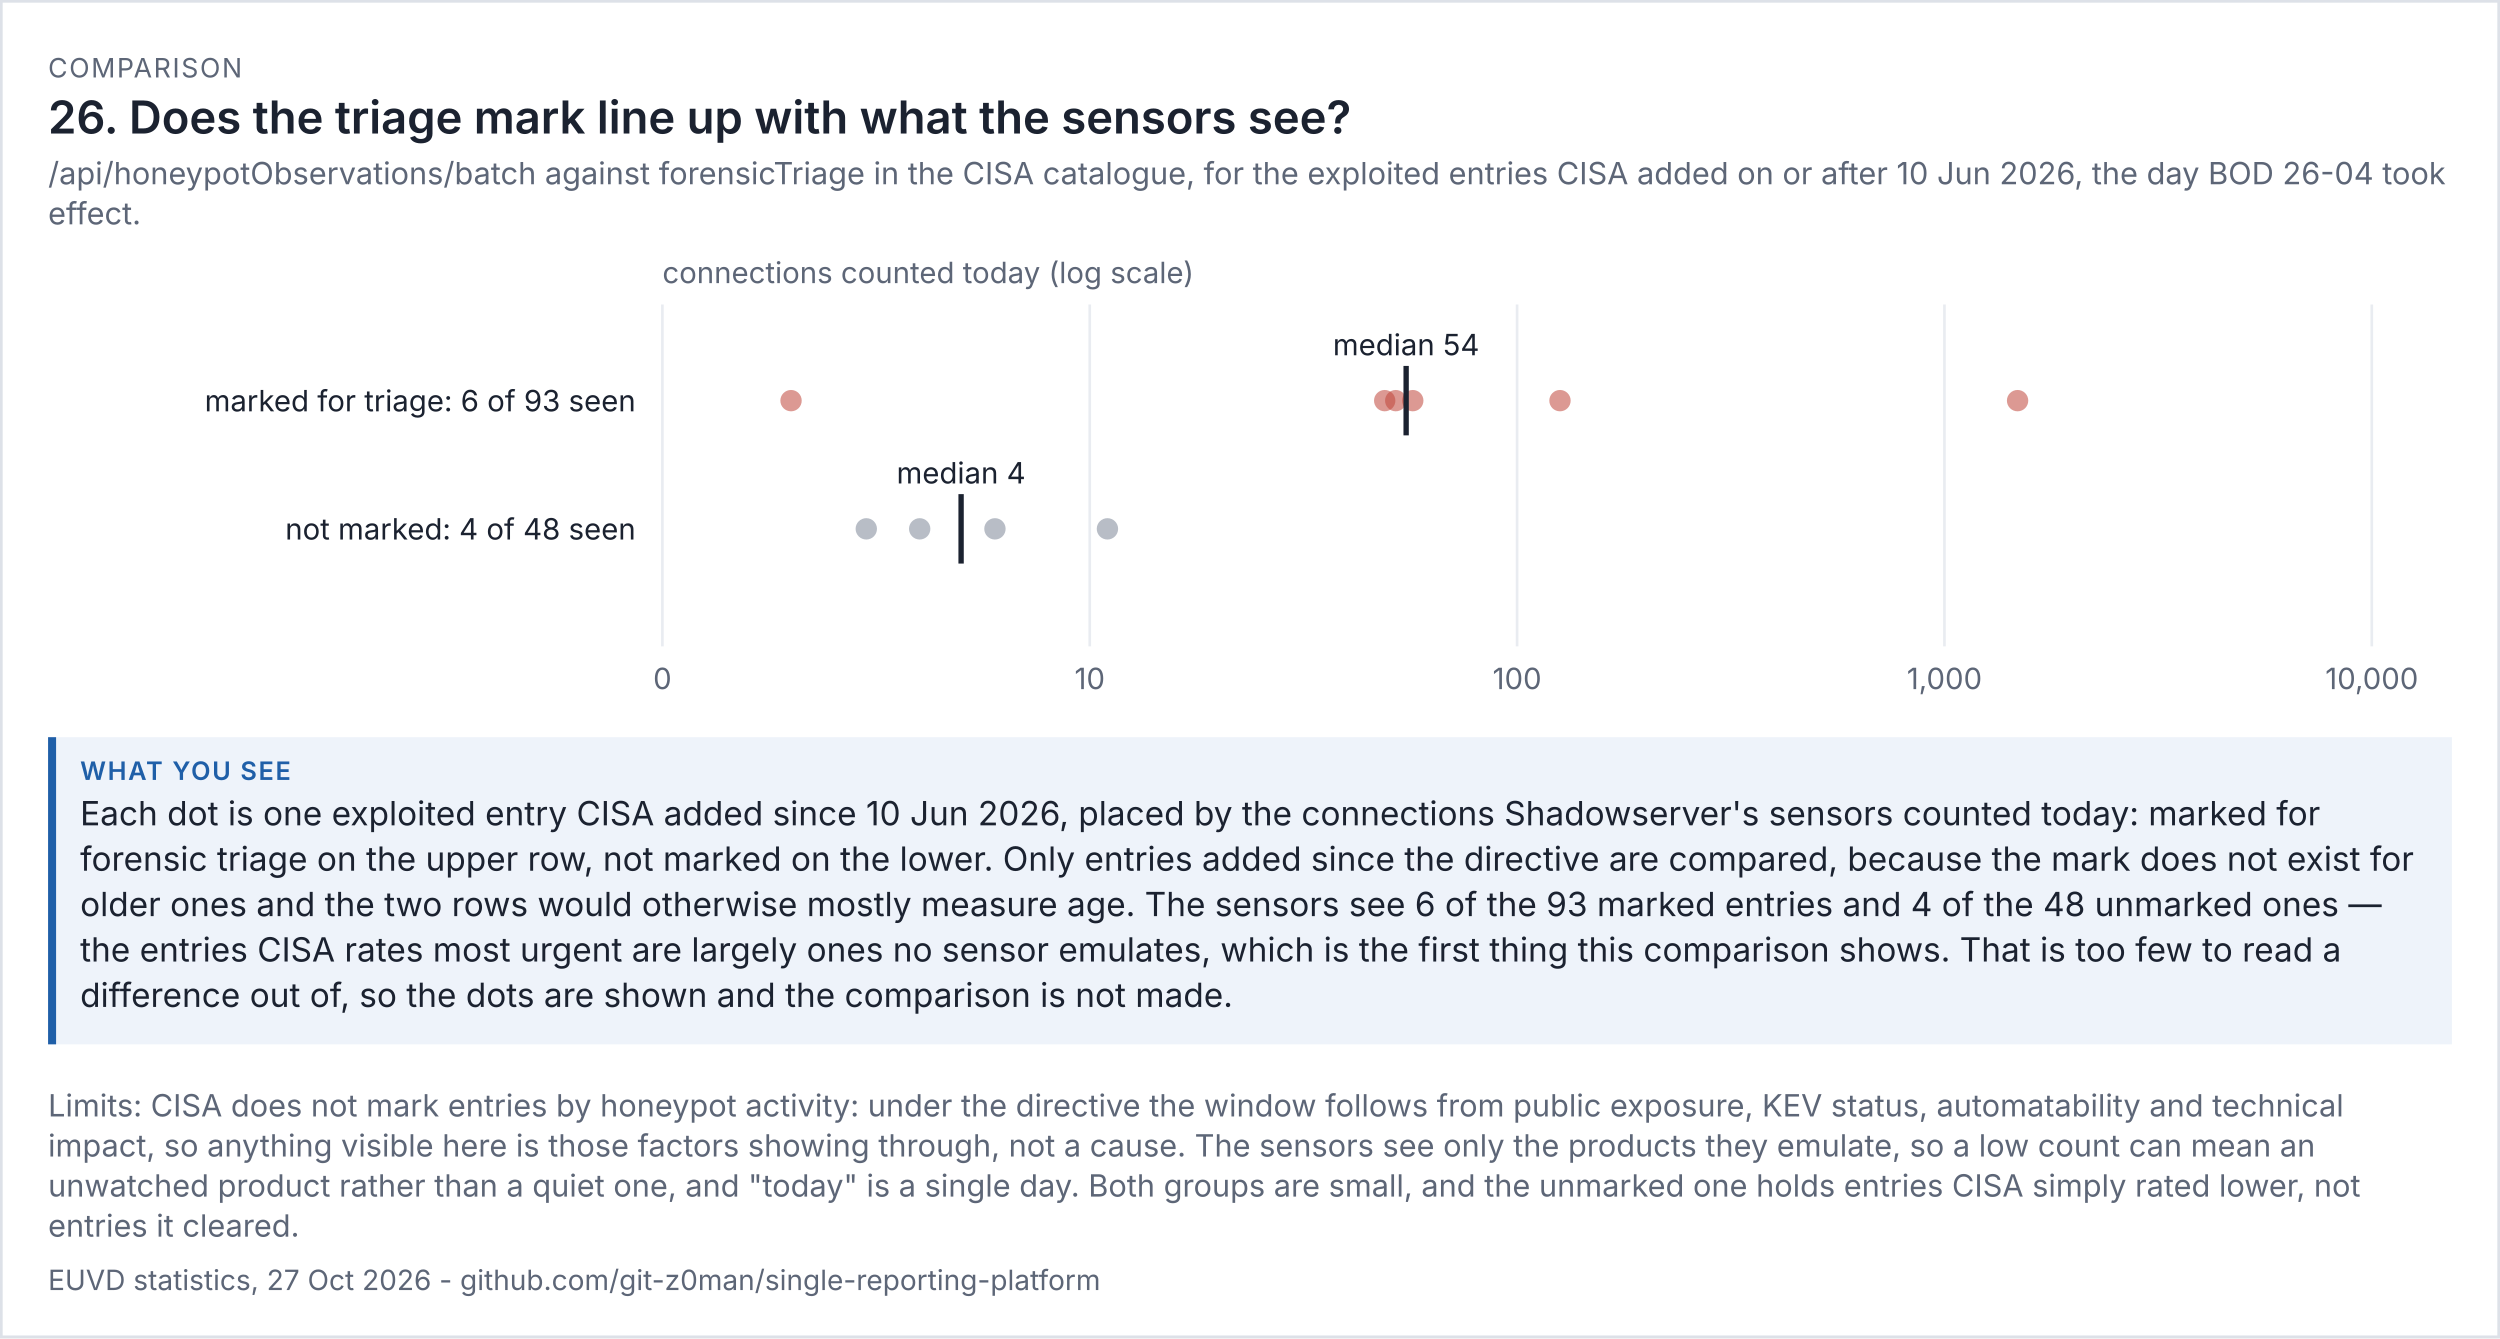
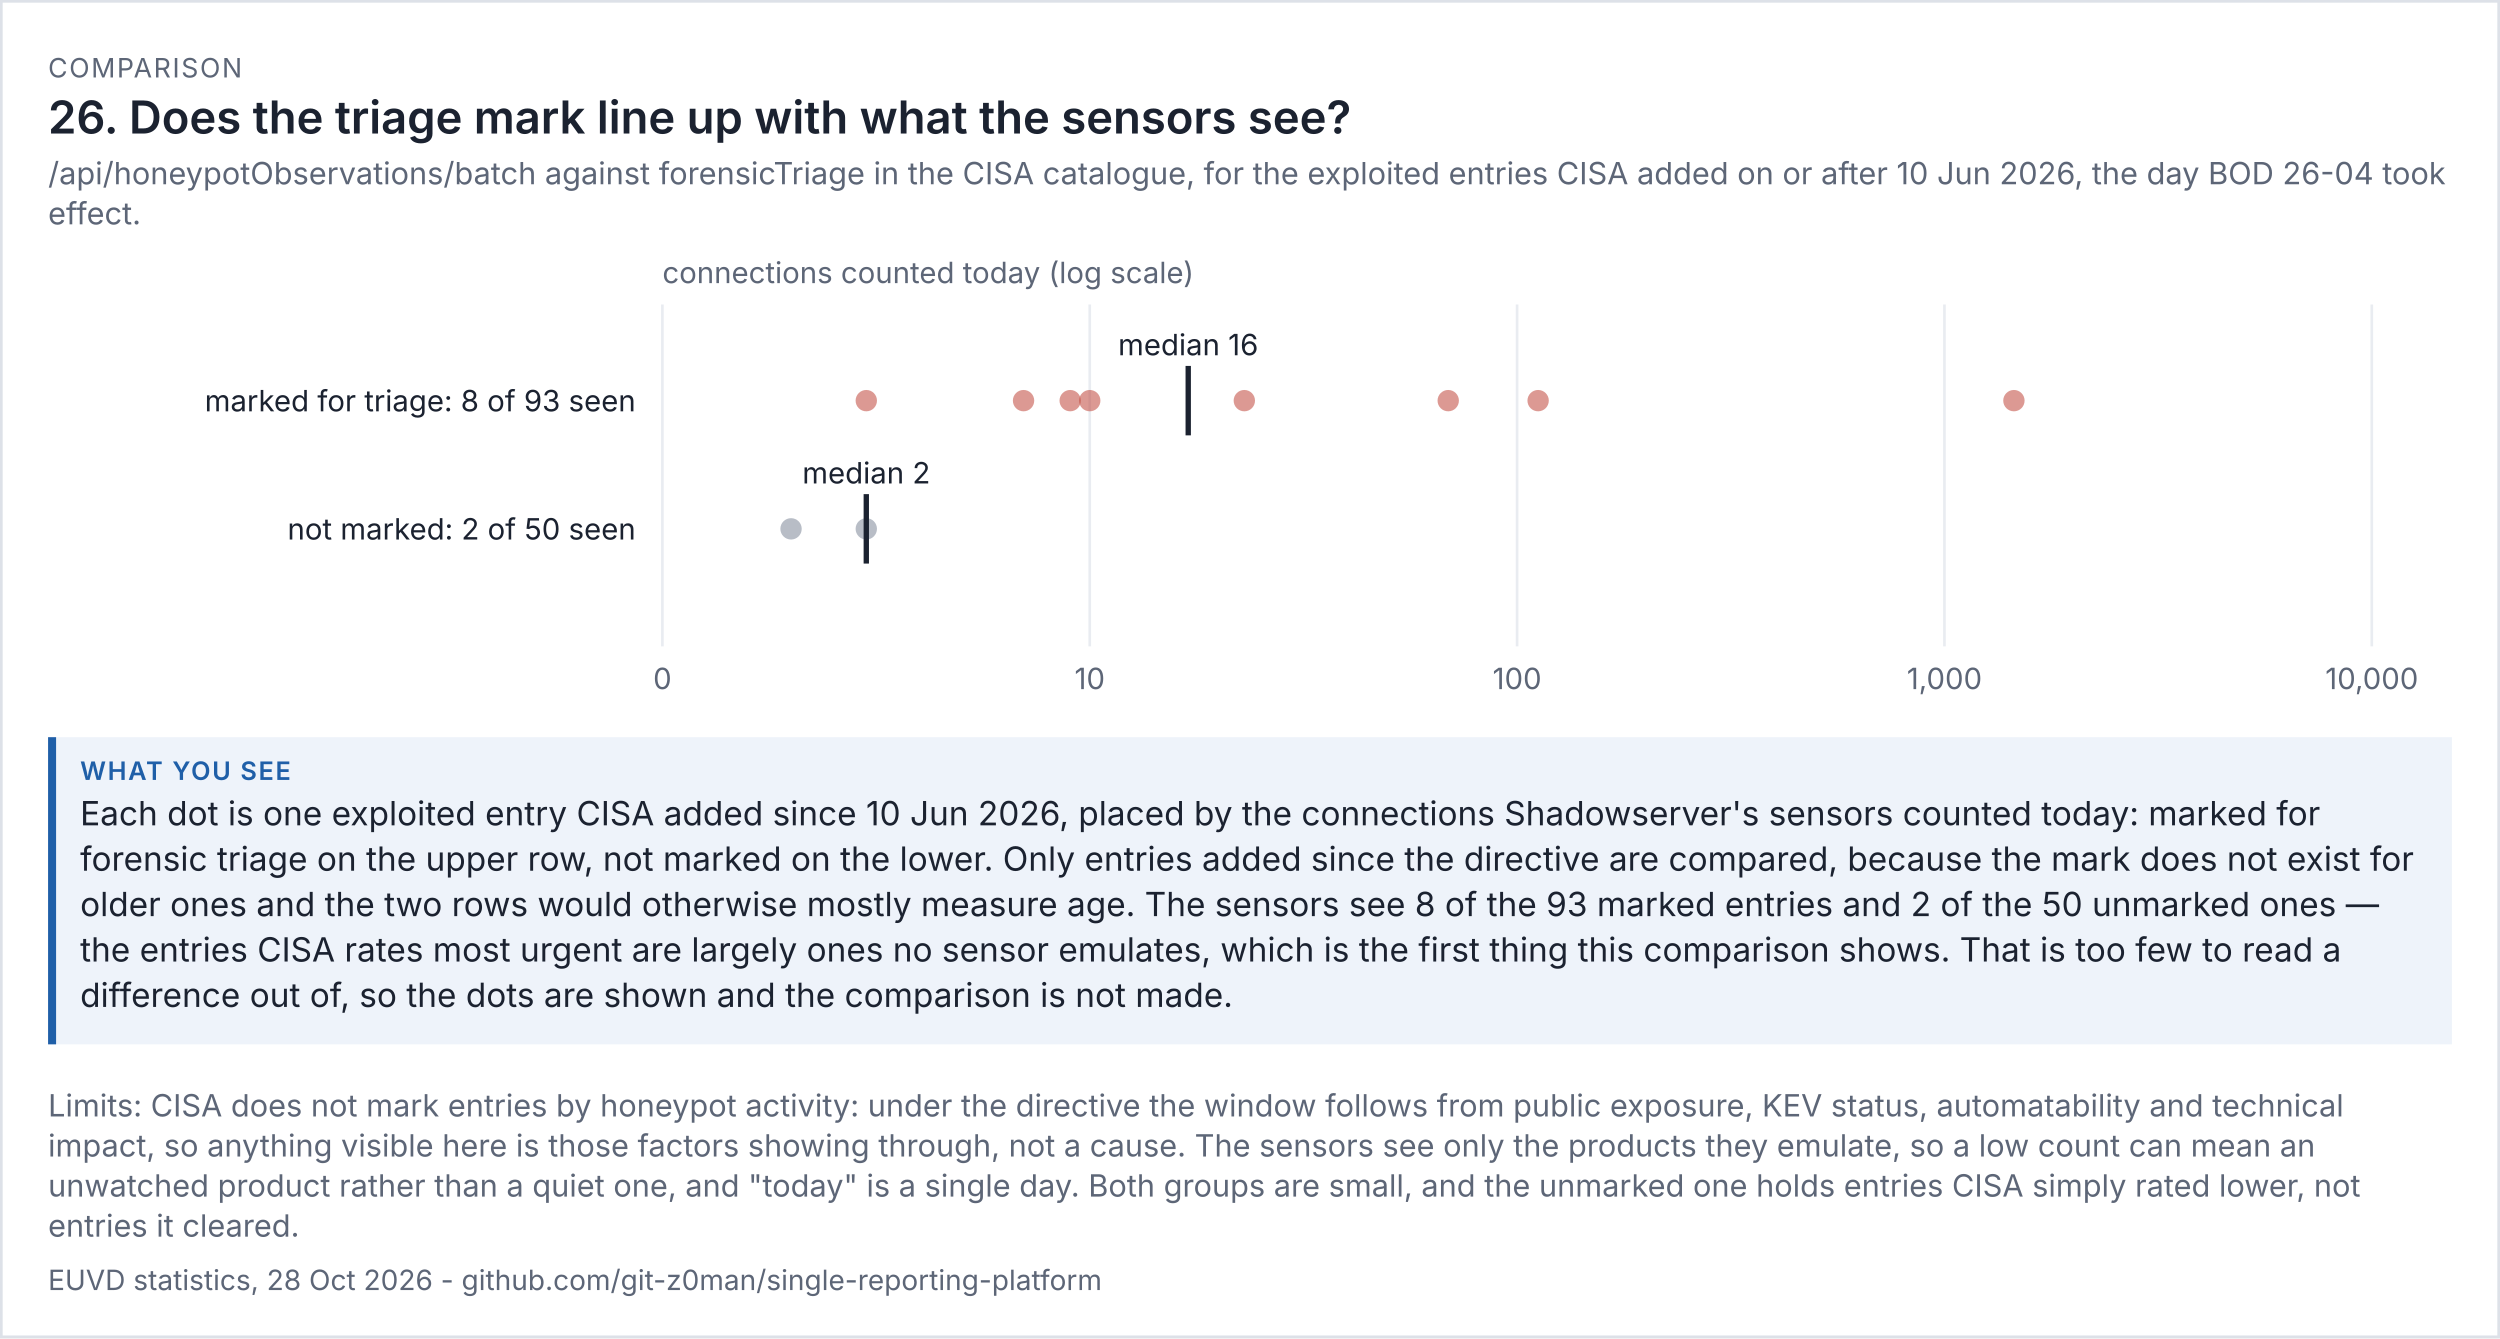
<svg xmlns="http://www.w3.org/2000/svg" viewBox="0 0 936 501" width="936" height="501" font-family="system-ui,-apple-system,'Segoe UI',sans-serif">
  <rect width="100%" height="100%" fill="#ffffff" />
  <rect x="0.5" y="0.5" width="935" height="500" fill="none" stroke="#dde1e8" />
  <text x="18" y="29" font-size="10" letter-spacing="0.6" fill="#5d6677">COMPARISON</text>
  <text x="18" y="50" font-size="17" fill="#1b2230" font-weight="600">26. Does the triage mark line up with what the sensors see?</text>
  <text x="18" y="69" font-size="11.5" fill="#5d6677">/api/honeypotObservations/batch against forensicTriage in the CISA catalogue, for the exploited entries CISA added on or after 10 Jun 2026, the day BOD 26-04 took</text>
  <text x="18" y="84" font-size="11.5" fill="#5d6677">effect.</text>
  <g transform="translate(18,94) scale(1)" font-size="11">
    <svg viewBox="0 0 900 170" role="img" width="900" height="170">
      <g>
        <line x1="230" x2="230" y1="20" y2="148" stroke="rgb(233, 236, 241)" />
        <text x="230" y="164" text-anchor="middle" fill="rgb(93, 102, 119)">0</text>
        <line x1="390" x2="390" y1="20" y2="148" stroke="rgb(233, 236, 241)" />
        <text x="390" y="164" text-anchor="middle" fill="rgb(93, 102, 119)">10</text>
        <line x1="550" x2="550" y1="20" y2="148" stroke="rgb(233, 236, 241)" />
        <text x="550" y="164" text-anchor="middle" fill="rgb(93, 102, 119)">100</text>
        <line x1="710" x2="710" y1="20" y2="148" stroke="rgb(233, 236, 241)" />
        <text x="710" y="164" text-anchor="middle" fill="rgb(93, 102, 119)">1,000</text>
        <line x1="870" x2="870" y1="20" y2="148" stroke="rgb(233, 236, 241)" />
        <text x="870" y="164" text-anchor="middle" fill="rgb(93, 102, 119)">10,000</text>
        <text x="230" y="12" fill="rgb(93, 102, 119)">connections counted today (log scale)</text>
-         <text x="220" y="60" text-anchor="end" class="t" fill="rgb(27, 34, 48)">marked for triage: 6 of 93 seen</text>
-         <circle cx="737.383" cy="56" r="4" fill="rgb(192, 70, 58)" opacity="0.55" />
-         <circle cx="566.059" cy="56" r="4" fill="rgb(192, 70, 58)" opacity="0.55" />
-         <circle cx="510.94" cy="56" r="4" fill="rgb(192, 70, 58)" opacity="0.55" />
-         <circle cx="504.561" cy="56" r="4" fill="rgb(192, 70, 58)" opacity="0.55" />
-         <circle cx="500.431" cy="56" r="4" fill="rgb(192, 70, 58)" opacity="0.55" />
-         <circle cx="278.165" cy="56" r="4" fill="rgb(192, 70, 58)" opacity="0.55" />
-         <line x1="508.458" x2="508.458" y1="43" y2="69" stroke="rgb(27, 34, 48)" stroke-width="2" />
-         <text x="508.458" y="39" text-anchor="middle" class="t" fill="rgb(27, 34, 48)">median 54</text>
-         <text x="220" y="108" text-anchor="end" class="t" fill="rgb(27, 34, 48)">not marked: 4 of 48 seen</text>
-         <circle cx="396.623" cy="104" r="4" fill="rgb(125, 135, 152)" opacity="0.55" />
-         <circle cx="354.504" cy="104" r="4" fill="rgb(125, 135, 152)" opacity="0.55" />
-         <circle cx="326.33" cy="104" r="4" fill="rgb(125, 135, 152)" opacity="0.55" />
+         <text x="220" y="60" text-anchor="end" class="t" fill="rgb(27, 34, 48)">marked for triage: 8 of 93 seen</text>
+         <circle cx="736.01" cy="56" r="4" fill="rgb(192, 70, 58)" opacity="0.55" />
+         <circle cx="557.875" cy="56" r="4" fill="rgb(192, 70, 58)" opacity="0.55" />
+         <circle cx="524.216" cy="56" r="4" fill="rgb(192, 70, 58)" opacity="0.55" />
+         <circle cx="447.876" cy="56" r="4" fill="rgb(192, 70, 58)" opacity="0.55" />
+         <circle cx="390" cy="56" r="4" fill="rgb(192, 70, 58)" opacity="0.55" />
+         <circle cx="382.679" cy="56" r="4" fill="rgb(192, 70, 58)" opacity="0.55" />
+         <circle cx="365.216" cy="56" r="4" fill="rgb(192, 70, 58)" opacity="0.55" />
+         <circle cx="306.339" cy="56" r="4" fill="rgb(192, 70, 58)" opacity="0.55" />
+         <line x1="426.872" x2="426.872" y1="43" y2="69" stroke="rgb(27, 34, 48)" stroke-width="2" />
+         <text x="426.872" y="39" text-anchor="middle" class="t" fill="rgb(27, 34, 48)">median 16</text>
+         <text x="220" y="108" text-anchor="end" class="t" fill="rgb(27, 34, 48)">not marked: 2 of 50 seen</text>
        <circle cx="306.339" cy="104" r="4" fill="rgb(125, 135, 152)" opacity="0.55" />
-         <line x1="341.835" x2="341.835" y1="91" y2="117" stroke="rgb(27, 34, 48)" stroke-width="2" />
-         <text x="341.835" y="87" text-anchor="middle" class="t" fill="rgb(27, 34, 48)">median 4</text>
+         <circle cx="278.165" cy="104" r="4" fill="rgb(125, 135, 152)" opacity="0.55" />
+         <line x1="306.339" x2="306.339" y1="91" y2="117" stroke="rgb(27, 34, 48)" stroke-width="2" />
+         <text x="306.339" y="87" text-anchor="middle" class="t" fill="rgb(27, 34, 48)">median 2</text>
      </g>
    </svg>
  </g>
  <rect x="18" y="276" width="900" height="115" fill="#eef3fa" />
  <rect x="18" y="276" width="3" height="115" fill="#1f5fa8" />
  <text x="30" y="292" font-size="9.5" letter-spacing="0.6" font-weight="600" fill="#1f5fa8">WHAT YOU SEE</text>
  <text x="30" y="309" font-size="12.5" fill="#1b2230">Each dot is one exploited entry CISA added since 10 Jun 2026, placed by the connections Shadowserver's sensors counted today: marked for</text>
  <text x="30" y="326" font-size="12.5" fill="#1b2230">forensic triage on the upper row, not marked on the lower. Only entries added since the directive are compared, because the mark does not exist for</text>
-   <text x="30" y="343" font-size="12.5" fill="#1b2230">older ones and the two rows would otherwise mostly measure age. The sensors see 6 of the 93 marked entries and 4 of the 48 unmarked ones —</text>
+   <text x="30" y="343" font-size="12.5" fill="#1b2230">older ones and the two rows would otherwise mostly measure age. The sensors see 8 of the 93 marked entries and 2 of the 50 unmarked ones —</text>
  <text x="30" y="360" font-size="12.5" fill="#1b2230">the entries CISA rates most urgent are largely ones no sensor emulates, which is the first thing this comparison shows. That is too few to read a</text>
  <text x="30" y="377" font-size="12.5" fill="#1b2230">difference out of, so the dots are shown and the comparison is not made.</text>
  <text x="18" y="418" font-size="11.5" fill="#5d6677">Limits: CISA does not mark entries by honeypot activity: under the directive the window follows from public exposure, KEV status, automatability and technical</text>
  <text x="18" y="433" font-size="11.5" fill="#5d6677">impact, so anything visible here is those factors showing through, not a cause. The sensors see only the products they emulate, so a low count can mean an</text>
  <text x="18" y="448" font-size="11.5" fill="#5d6677">unwatched product rather than a quiet one, and "today" is a single day. Both groups are small, and the unmarked one holds entries CISA simply rated lower, not</text>
  <text x="18" y="463" font-size="11.5" fill="#5d6677">entries it cleared.</text>
-   <text x="18" y="483" font-size="10.5" fill="#5d6677">EUVD statistics, 27 Oct 2026 - github.com/git-z0man/single-reporting-platform</text>
+   <text x="18" y="483" font-size="10.5" fill="#5d6677">EUVD statistics, 28 Oct 2026 - github.com/git-z0man/single-reporting-platform</text>
</svg>
